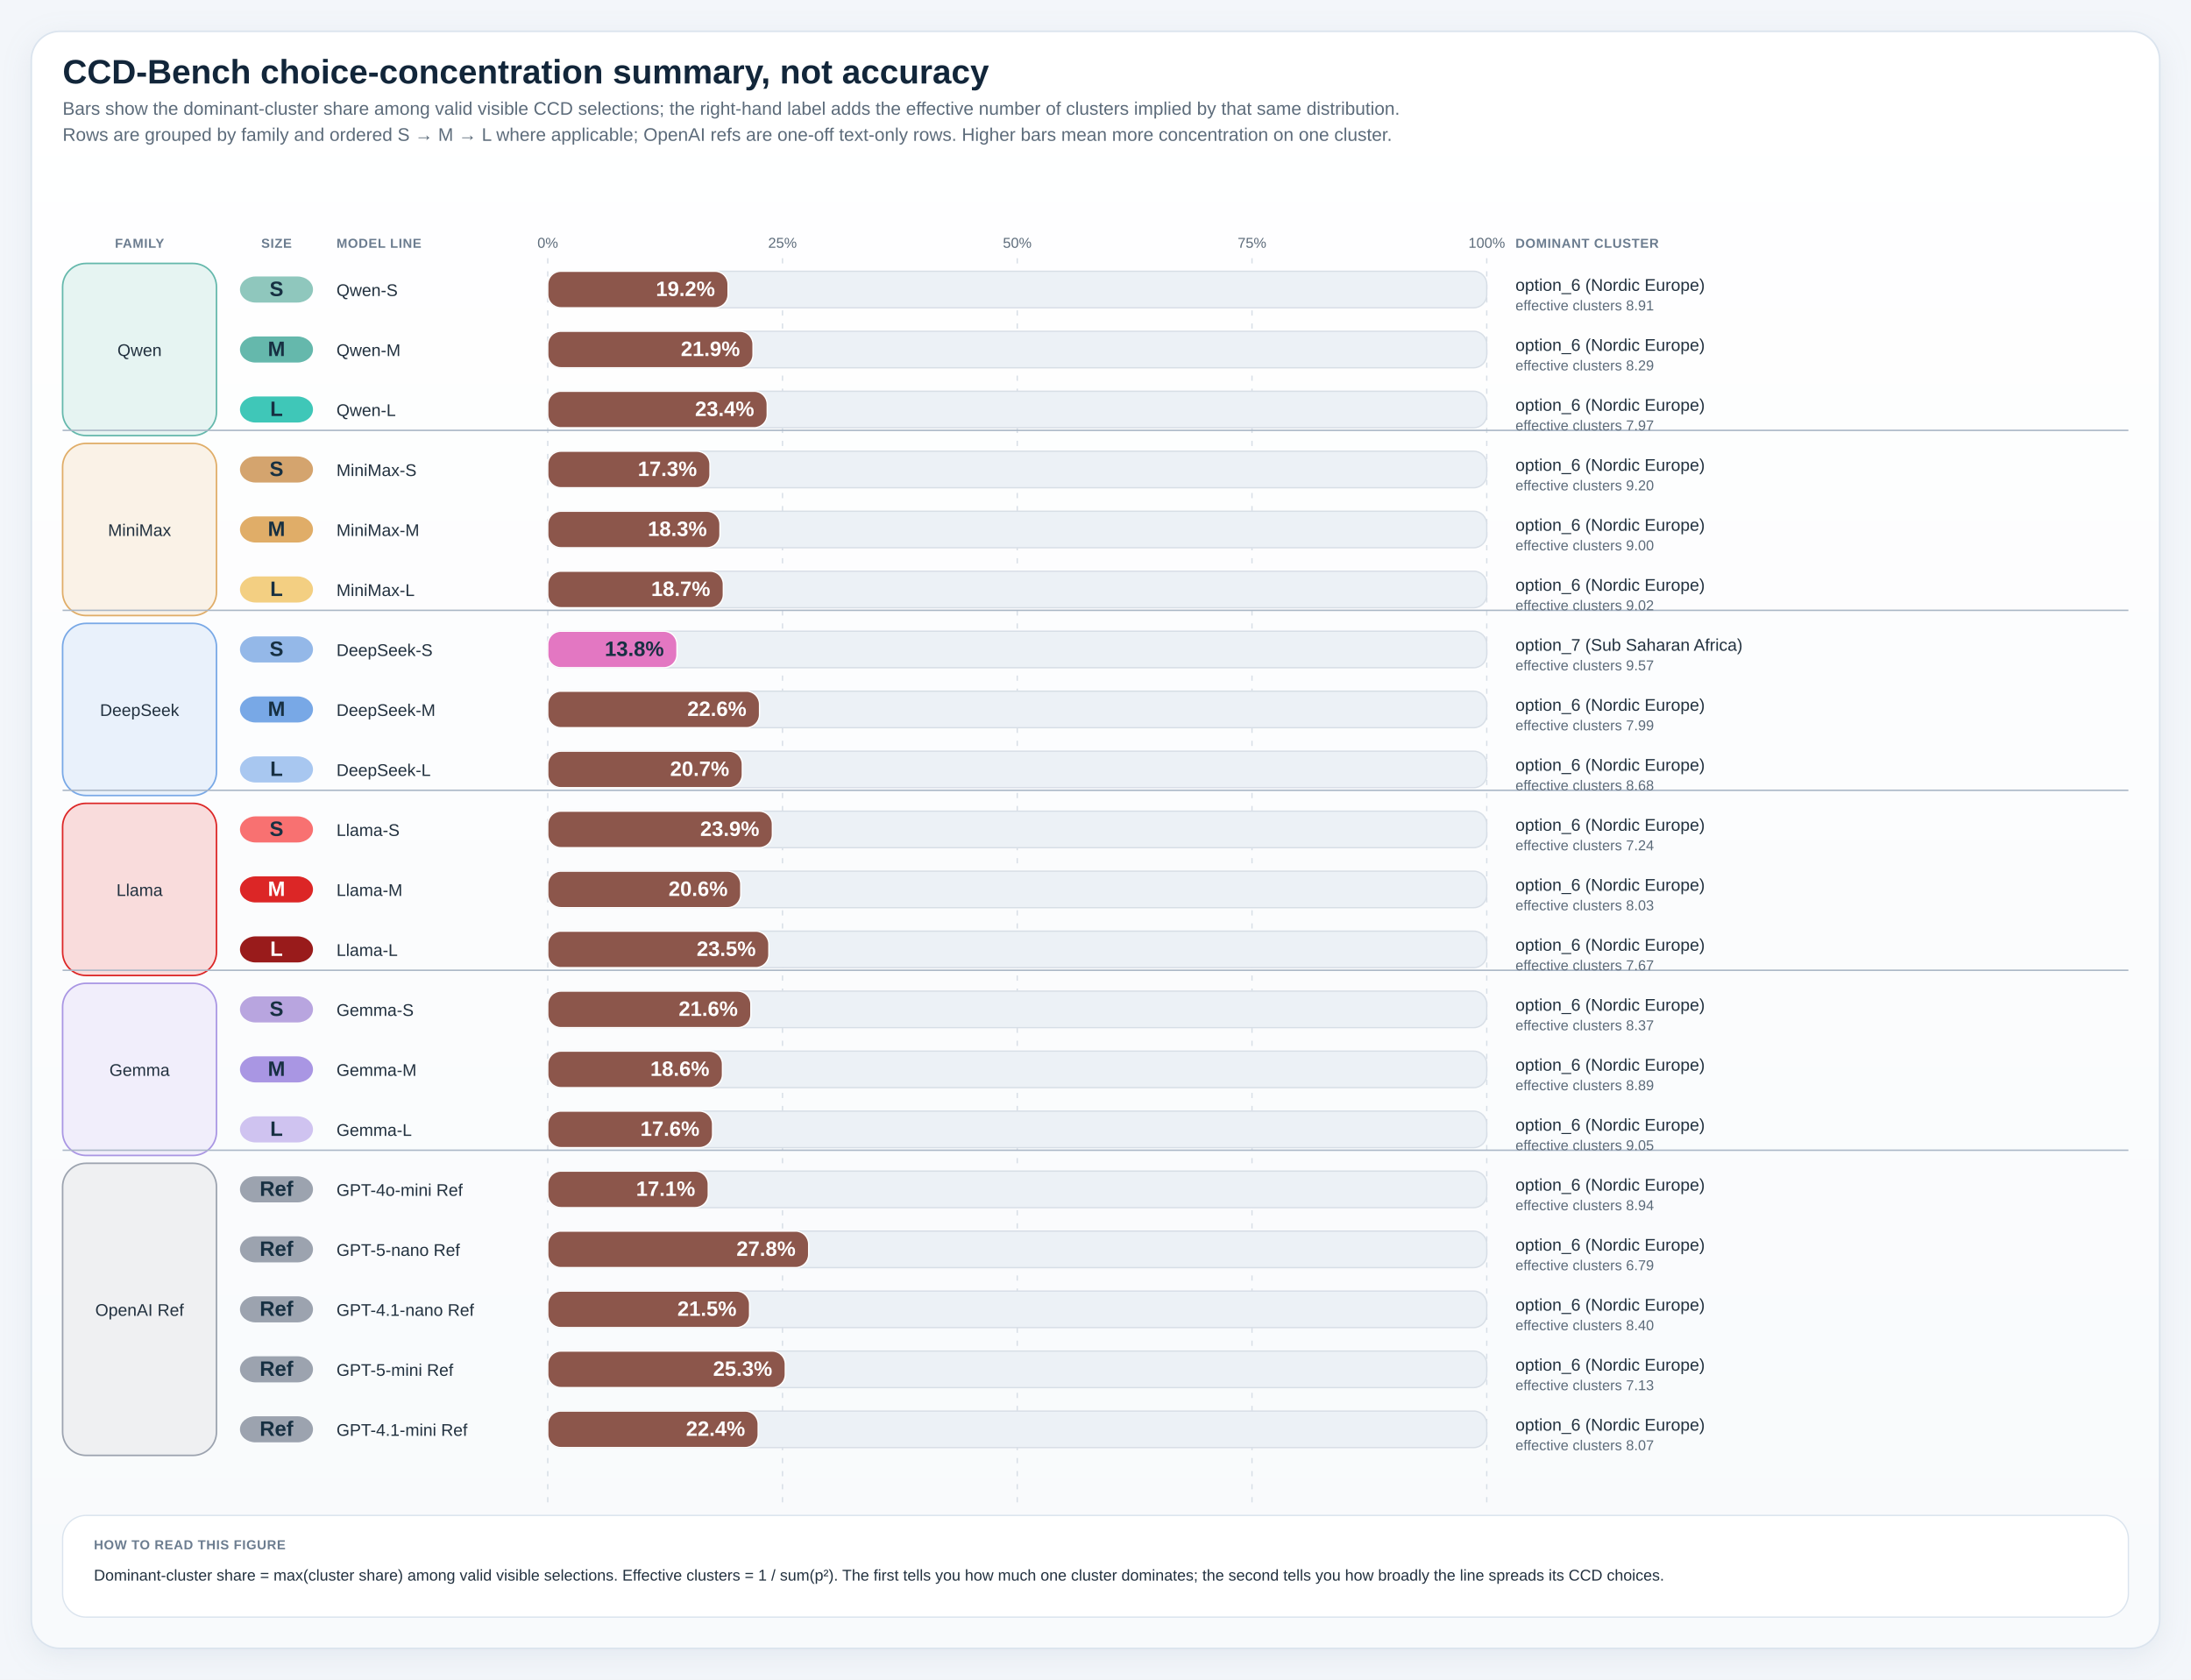
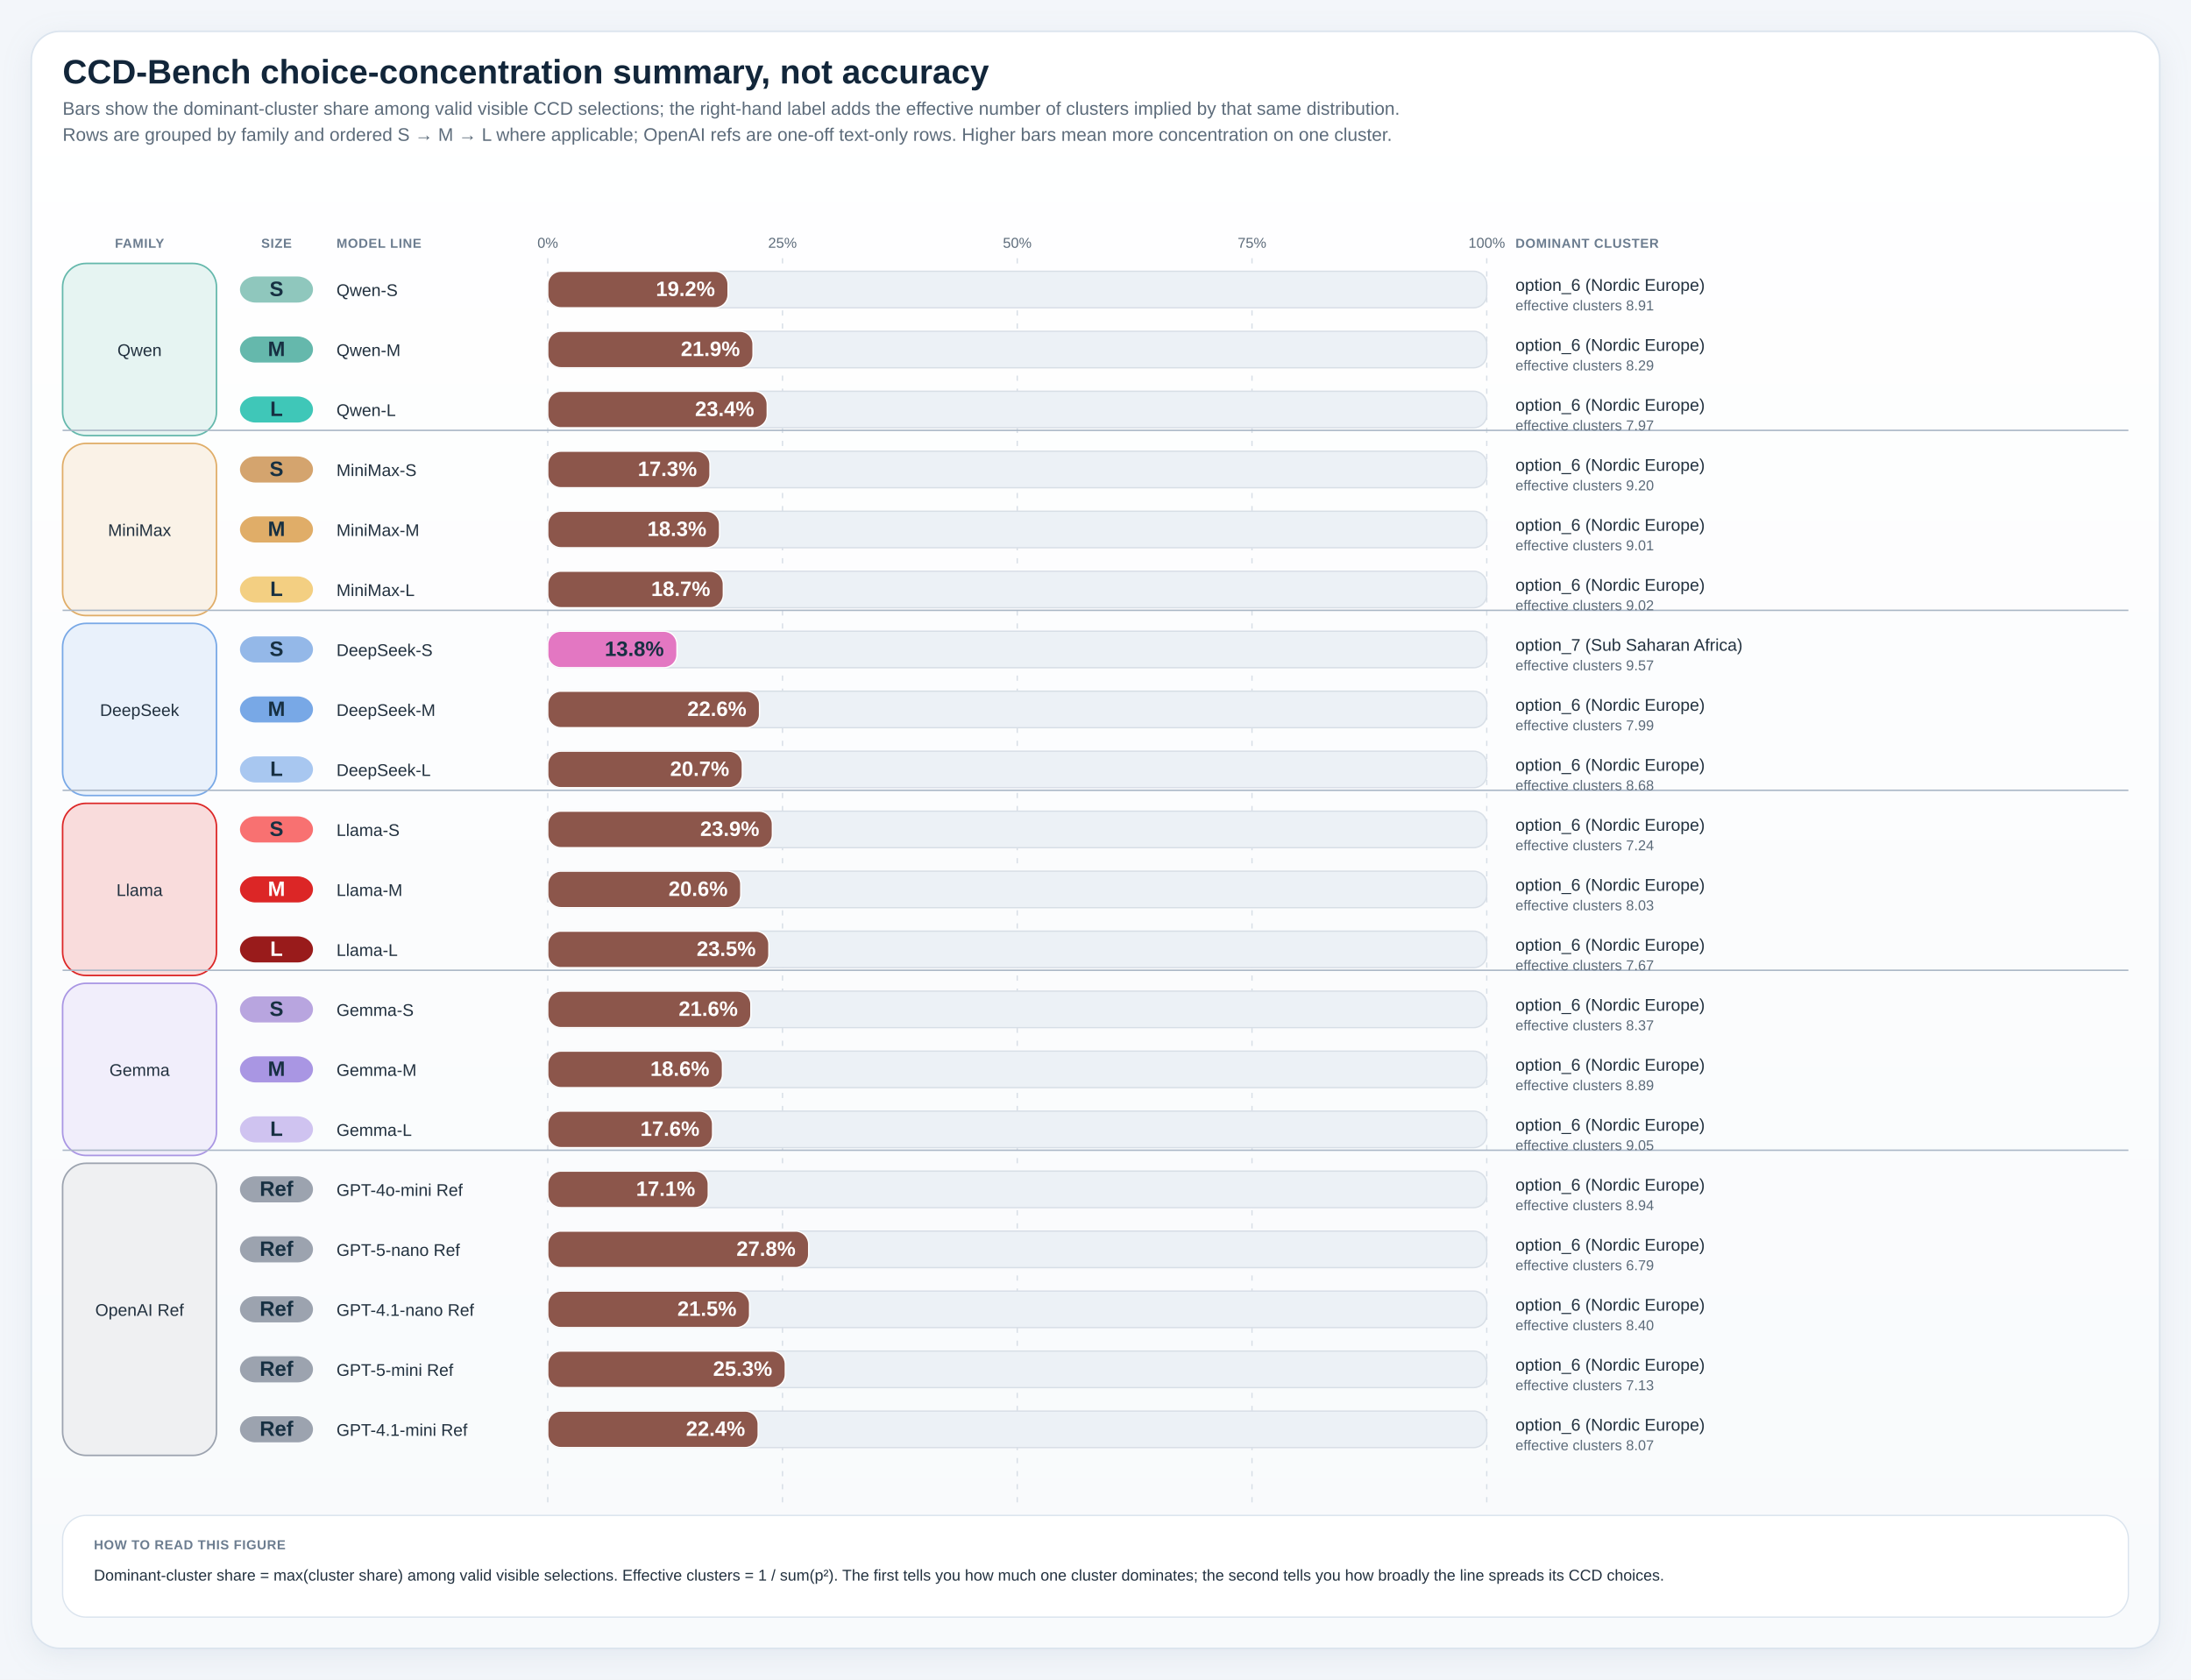
<svg xmlns="http://www.w3.org/2000/svg" viewBox="0 0 1680 1288" role="img" preserveAspectRatio="xMidYMin meet" style="max-width:100%;height:auto">
  <defs>
    <linearGradient id="panelGradient" x1="0" x2="0" y1="0" y2="1">
      <stop offset="0%" stop-color="#ffffff" />
      <stop offset="100%" stop-color="#f8fafc" />
    </linearGradient>
    <pattern id="diagonalHatch" width="8" height="8" patternUnits="userSpaceOnUse" patternTransform="rotate(45)">
      <line x1="0" y1="0" x2="0" y2="8" stroke="#cdd6e1" stroke-width="3" />
    </pattern>
    <filter id="softShadow" x="-20%" y="-20%" width="140%" height="140%">
      <feDropShadow dx="0" dy="6" stdDeviation="10" flood-color="#9fb0c2" flood-opacity="0.18" />
    </filter>
    <style>
.canvas { fill: #f3f6fa; }
.title { font: 700 26px 'IBM Plex Sans', 'Helvetica Neue', Arial, sans-serif; fill: #12263a; }
.subtitle { font: 400 14px 'IBM Plex Sans', 'Helvetica Neue', Arial, sans-serif; fill: #5c6b7a; }
.axis { font: 600 14px 'IBM Plex Sans', 'Helvetica Neue', Arial, sans-serif; fill: #22313f; }
.label { font: 500 13px 'IBM Plex Sans', 'Helvetica Neue', Arial, sans-serif; fill: #22313f; }
.metric { font: 700 20px 'IBM Plex Sans', 'Helvetica Neue', Arial, sans-serif; fill: #12263a; }
.celltext { font: 700 16px 'IBM Plex Sans', 'Helvetica Neue', Arial, sans-serif; fill: #ffffff; }
.celltext-dark { font: 700 16px 'IBM Plex Sans', 'Helvetica Neue', Arial, sans-serif; fill: #173042; }
.cellsub { font: 500 11px 'IBM Plex Sans', 'Helvetica Neue', Arial, sans-serif; fill: rgba(255,255,255,0.88); }
.cellsub-dark { font: 600 11px 'IBM Plex Sans', 'Helvetica Neue', Arial, sans-serif; fill: #385062; }
.body { font: 500 12px 'IBM Plex Sans', 'Helvetica Neue', Arial, sans-serif; fill: #22313f; }
.small { font: 500 11px 'IBM Plex Sans', 'Helvetica Neue', Arial, sans-serif; fill: #5c6b7a; }
.tiny { font: 600 10px 'IBM Plex Sans', 'Helvetica Neue', Arial, sans-serif; fill: #6b7c8f; letter-spacing: 0.04em; }
.grid { fill: #ffffff; stroke: #d7dee6; stroke-width: 1.25; }
.panel { fill: url(#panelGradient); stroke: #dbe4ee; stroke-width: 1.25; filter: url(#softShadow); }
.subpanel { fill: #ffffff; stroke: #e2e8f0; stroke-width: 1; }
.legend-card { fill: #ffffff; stroke: #dbe4ee; stroke-width: 1; }
.guide { stroke: #d7dee6; stroke-width: 1; stroke-dasharray: 4 6; }
.baseline { stroke: #aab7c6; stroke-width: 1.1; }
.muted-cell { fill: #eef2f7; stroke: #d7dee6; stroke-width: 1; }
.muted-bar { fill: #ecf1f6; stroke: #d7dee6; stroke-width: 1; }
.outline { stroke: rgba(255,255,255,0.9); stroke-width: 1; }
</style>
  </defs>
  <rect x="0" y="0" width="1680" height="1288" class="canvas" />
  <rect x="24" y="24" width="1632" height="1240" rx="22" class="panel" />
  <text x="48" y="64" class="title">CCD-Bench choice-concentration summary, not accuracy</text>
  <text x="48" y="88" class="subtitle">Bars show the dominant-cluster share among valid visible CCD selections; the right-hand label adds the effective number of clusters implied by that same distribution.</text>
  <text x="48" y="108" class="subtitle">Rows are grouped by family and ordered S → M → L where applicable; OpenAI refs are one-off text-only rows. Higher bars mean more concentration on one cluster.</text>
  <text x="107.00" y="190" text-anchor="middle" class="tiny">FAMILY</text>
  <text x="212.00" y="190" text-anchor="middle" class="tiny">SIZE</text>
  <text x="258" y="190" class="tiny">MODEL LINE</text>
  <text x="1162" y="190" class="tiny">DOMINANT CLUSTER</text>
  <line x1="420.00" y1="198" x2="420.00" y2="1154" class="guide" />
  <text x="420.00" y="190" text-anchor="middle" class="small">0%</text>
  <line x1="600.00" y1="198" x2="600.00" y2="1154" class="guide" />
  <text x="600.00" y="190" text-anchor="middle" class="small">25%</text>
  <line x1="780.00" y1="198" x2="780.00" y2="1154" class="guide" />
  <text x="780.00" y="190" text-anchor="middle" class="small">50%</text>
  <line x1="960.00" y1="198" x2="960.00" y2="1154" class="guide" />
  <text x="960.00" y="190" text-anchor="middle" class="small">75%</text>
  <line x1="1140.00" y1="198" x2="1140.00" y2="1154" class="guide" />
  <text x="1140.00" y="190" text-anchor="middle" class="small">100%</text>
  <rect x="48" y="202" width="118" height="132" rx="18" fill="#e6f4f2" stroke="#65b8ac" stroke-width="1.2" />
  <text x="107.00" y="273.00" text-anchor="middle" class="label">Qwen</text>
  <rect x="48" y="340" width="118" height="132" rx="18" fill="#faf2e7" stroke="#e0ad68" stroke-width="1.2" />
  <text x="107.00" y="411.00" text-anchor="middle" class="label">MiniMax</text>
  <line x1="48" y1="330.00" x2="1632" y2="330.00" class="baseline" />
  <rect x="48" y="478" width="118" height="132" rx="18" fill="#e9f1fb" stroke="#78a8e6" stroke-width="1.2" />
  <text x="107.00" y="549.00" text-anchor="middle" class="label">DeepSeek</text>
  <line x1="48" y1="468.00" x2="1632" y2="468.00" class="baseline" />
  <rect x="48" y="616" width="118" height="132" rx="18" fill="#f9dcdc" stroke="#dc2626" stroke-width="1.2" />
  <text x="107.00" y="687.00" text-anchor="middle" class="label">Llama</text>
  <line x1="48" y1="606.00" x2="1632" y2="606.00" class="baseline" />
  <rect x="48" y="754" width="118" height="132" rx="18" fill="#f1eefb" stroke="#a996e3" stroke-width="1.2" />
  <text x="107.00" y="825.00" text-anchor="middle" class="label">Gemma</text>
  <line x1="48" y1="744.00" x2="1632" y2="744.00" class="baseline" />
  <rect x="48" y="892" width="118" height="224" rx="18" fill="#eff0f2" stroke="#9ca3af" stroke-width="1.2" />
  <text x="107.00" y="1009.00" text-anchor="middle" class="label">OpenAI Ref</text>
  <line x1="48" y1="882.00" x2="1632" y2="882.00" class="baseline" />
  <rect x="184" y="212" width="56" height="20" rx="12" fill="#8fc7bd" />
  <text x="212.00" y="227.00" text-anchor="middle" class="celltext-dark">S</text>
  <text x="258" y="227.00" class="label">Qwen-S</text>
  <rect x="420" y="208" width="720" height="28" rx="10" class="muted-bar" />
  <rect x="420" y="208" width="138.26" height="28" rx="10" fill="#8c564b" stroke="#ffffff" stroke-width="1" />
  <text x="548.26" y="227.00" text-anchor="end" class="celltext">19.2%</text>
  <text x="1162" y="223.00" class="label">option_6 (Nordic Europe)</text>
  <text x="1162" y="238.00" class="small">effective clusters 8.91</text>
  <rect x="184" y="258" width="56" height="20" rx="12" fill="#65b8ac" />
  <text x="212.00" y="273.00" text-anchor="middle" class="celltext-dark">M</text>
  <text x="258" y="273.00" class="label">Qwen-M</text>
  <rect x="420" y="254" width="720" height="28" rx="10" class="muted-bar" />
  <rect x="420" y="254" width="157.40" height="28" rx="10" fill="#8c564b" stroke="#ffffff" stroke-width="1" />
  <text x="567.40" y="273.00" text-anchor="end" class="celltext">21.9%</text>
  <text x="1162" y="269.00" class="label">option_6 (Nordic Europe)</text>
  <text x="1162" y="284.00" class="small">effective clusters 8.29</text>
  <rect x="184" y="304" width="56" height="20" rx="12" fill="#3fc7b8" />
  <text x="212.00" y="319.00" text-anchor="middle" class="celltext-dark">L</text>
  <text x="258" y="319.00" class="label">Qwen-L</text>
  <rect x="420" y="300" width="720" height="28" rx="10" class="muted-bar" />
  <rect x="420" y="300" width="168.29" height="28" rx="10" fill="#8c564b" stroke="#ffffff" stroke-width="1" />
  <text x="578.29" y="319.00" text-anchor="end" class="celltext">23.4%</text>
  <text x="1162" y="315.00" class="label">option_6 (Nordic Europe)</text>
  <text x="1162" y="330.00" class="small">effective clusters 7.97</text>
  <rect x="184" y="350" width="56" height="20" rx="12" fill="#d4a46e" />
  <text x="212.00" y="365.00" text-anchor="middle" class="celltext-dark">S</text>
  <text x="258" y="365.00" class="label">MiniMax-S</text>
  <rect x="420" y="346" width="720" height="28" rx="10" class="muted-bar" />
  <rect x="420" y="346" width="124.40" height="28" rx="10" fill="#8c564b" stroke="#ffffff" stroke-width="1" />
  <text x="534.40" y="365.00" text-anchor="end" class="celltext">17.3%</text>
  <text x="1162" y="361.00" class="label">option_6 (Nordic Europe)</text>
  <text x="1162" y="376.00" class="small">effective clusters 9.20</text>
  <rect x="184" y="396" width="56" height="20" rx="12" fill="#e0ad68" />
  <text x="212.00" y="411.00" text-anchor="middle" class="celltext-dark">M</text>
  <text x="258" y="411.00" class="label">MiniMax-M</text>
  <rect x="420" y="392" width="720" height="28" rx="10" class="muted-bar" />
-   <rect x="420" y="392" width="132.05" height="28" rx="10" fill="#8c564b" stroke="#ffffff" stroke-width="1" />
-   <text x="542.05" y="411.00" text-anchor="end" class="celltext">18.3%</text>
+   <rect x="420" y="392" width="131.72" height="28" rx="10" fill="#8c564b" stroke="#ffffff" stroke-width="1" />
+   <text x="541.72" y="411.00" text-anchor="end" class="celltext">18.3%</text>
  <text x="1162" y="407.00" class="label">option_6 (Nordic Europe)</text>
-   <text x="1162" y="422.00" class="small">effective clusters 9.00</text>
+   <text x="1162" y="422.00" class="small">effective clusters 9.01</text>
  <rect x="184" y="442" width="56" height="20" rx="12" fill="#f3cf82" />
  <text x="212.00" y="457.00" text-anchor="middle" class="celltext-dark">L</text>
  <text x="258" y="457.00" class="label">MiniMax-L</text>
  <rect x="420" y="438" width="720" height="28" rx="10" class="muted-bar" />
  <rect x="420" y="438" width="134.63" height="28" rx="10" fill="#8c564b" stroke="#ffffff" stroke-width="1" />
  <text x="544.63" y="457.00" text-anchor="end" class="celltext">18.7%</text>
  <text x="1162" y="453.00" class="label">option_6 (Nordic Europe)</text>
  <text x="1162" y="468.00" class="small">effective clusters 9.02</text>
  <rect x="184" y="488" width="56" height="20" rx="12" fill="#94b8e8" />
  <text x="212.00" y="503.00" text-anchor="middle" class="celltext-dark">S</text>
  <text x="258" y="503.00" class="label">DeepSeek-S</text>
  <rect x="420" y="484" width="720" height="28" rx="10" class="muted-bar" />
  <rect x="420" y="484" width="99.08" height="28" rx="10" fill="#e377c2" stroke="#ffffff" stroke-width="1" />
  <text x="509.08" y="503.00" text-anchor="end" class="celltext-dark">13.8%</text>
  <text x="1162" y="499.00" class="label">option_7 (Sub Saharan Africa)</text>
  <text x="1162" y="514.00" class="small">effective clusters 9.57</text>
  <rect x="184" y="534" width="56" height="20" rx="12" fill="#78a8e6" />
  <text x="212.00" y="549.00" text-anchor="middle" class="celltext-dark">M</text>
  <text x="258" y="549.00" class="label">DeepSeek-M</text>
  <rect x="420" y="530" width="720" height="28" rx="10" class="muted-bar" />
  <rect x="420" y="530" width="162.39" height="28" rx="10" fill="#8c564b" stroke="#ffffff" stroke-width="1" />
  <text x="572.39" y="549.00" text-anchor="end" class="celltext">22.6%</text>
  <text x="1162" y="545.00" class="label">option_6 (Nordic Europe)</text>
  <text x="1162" y="560.00" class="small">effective clusters 7.99</text>
  <rect x="184" y="580" width="56" height="20" rx="12" fill="#a8c7f0" />
  <text x="212.00" y="595.00" text-anchor="middle" class="celltext-dark">L</text>
  <text x="258" y="595.00" class="label">DeepSeek-L</text>
  <rect x="420" y="576" width="720" height="28" rx="10" class="muted-bar" />
  <rect x="420" y="576" width="149.19" height="28" rx="10" fill="#8c564b" stroke="#ffffff" stroke-width="1" />
  <text x="559.19" y="595.00" text-anchor="end" class="celltext">20.7%</text>
  <text x="1162" y="591.00" class="label">option_6 (Nordic Europe)</text>
  <text x="1162" y="606.00" class="small">effective clusters 8.68</text>
  <rect x="184" y="626" width="56" height="20" rx="12" fill="#f87171" />
  <text x="212.00" y="641.00" text-anchor="middle" class="celltext-dark">S</text>
  <text x="258" y="641.00" class="label">Llama-S</text>
  <rect x="420" y="622" width="720" height="28" rx="10" class="muted-bar" />
  <rect x="420" y="622" width="172.25" height="28" rx="10" fill="#8c564b" stroke="#ffffff" stroke-width="1" />
  <text x="582.25" y="641.00" text-anchor="end" class="celltext">23.9%</text>
  <text x="1162" y="637.00" class="label">option_6 (Nordic Europe)</text>
  <text x="1162" y="652.00" class="small">effective clusters 7.24</text>
  <rect x="184" y="672" width="56" height="20" rx="12" fill="#dc2626" />
  <text x="212.00" y="687.00" text-anchor="middle" class="celltext">M</text>
  <text x="258" y="687.00" class="label">Llama-M</text>
  <rect x="420" y="668" width="720" height="28" rx="10" class="muted-bar" />
  <rect x="420" y="668" width="147.99" height="28" rx="10" fill="#8c564b" stroke="#ffffff" stroke-width="1" />
  <text x="557.99" y="687.00" text-anchor="end" class="celltext">20.6%</text>
  <text x="1162" y="683.00" class="label">option_6 (Nordic Europe)</text>
  <text x="1162" y="698.00" class="small">effective clusters 8.03</text>
  <rect x="184" y="718" width="56" height="20" rx="12" fill="#991b1b" />
  <text x="212.00" y="733.00" text-anchor="middle" class="celltext">L</text>
  <text x="258" y="733.00" class="label">Llama-L</text>
  <rect x="420" y="714" width="720" height="28" rx="10" class="muted-bar" />
  <rect x="420" y="714" width="169.54" height="28" rx="10" fill="#8c564b" stroke="#ffffff" stroke-width="1" />
  <text x="579.54" y="733.00" text-anchor="end" class="celltext">23.5%</text>
  <text x="1162" y="729.00" class="label">option_6 (Nordic Europe)</text>
  <text x="1162" y="744.00" class="small">effective clusters 7.67</text>
  <rect x="184" y="764" width="56" height="20" rx="12" fill="#b8a5df" />
  <text x="212.00" y="779.00" text-anchor="middle" class="celltext-dark">S</text>
  <text x="258" y="779.00" class="label">Gemma-S</text>
  <rect x="420" y="760" width="720" height="28" rx="10" class="muted-bar" />
  <rect x="420" y="760" width="155.75" height="28" rx="10" fill="#8c564b" stroke="#ffffff" stroke-width="1" />
  <text x="565.75" y="779.00" text-anchor="end" class="celltext">21.6%</text>
  <text x="1162" y="775.00" class="label">option_6 (Nordic Europe)</text>
  <text x="1162" y="790.00" class="small">effective clusters 8.37</text>
  <rect x="184" y="810" width="56" height="20" rx="12" fill="#a996e3" />
  <text x="212.00" y="825.00" text-anchor="middle" class="celltext-dark">M</text>
  <text x="258" y="825.00" class="label">Gemma-M</text>
  <rect x="420" y="806" width="720" height="28" rx="10" class="muted-bar" />
  <rect x="420" y="806" width="133.97" height="28" rx="10" fill="#8c564b" stroke="#ffffff" stroke-width="1" />
  <text x="543.97" y="825.00" text-anchor="end" class="celltext">18.6%</text>
  <text x="1162" y="821.00" class="label">option_6 (Nordic Europe)</text>
  <text x="1162" y="836.00" class="small">effective clusters 8.89</text>
  <rect x="184" y="856" width="56" height="20" rx="12" fill="#cfc3f0" />
  <text x="212.00" y="871.00" text-anchor="middle" class="celltext-dark">L</text>
  <text x="258" y="871.00" class="label">Gemma-L</text>
  <rect x="420" y="852" width="720" height="28" rx="10" class="muted-bar" />
  <rect x="420" y="852" width="126.38" height="28" rx="10" fill="#8c564b" stroke="#ffffff" stroke-width="1" />
  <text x="536.38" y="871.00" text-anchor="end" class="celltext">17.6%</text>
  <text x="1162" y="867.00" class="label">option_6 (Nordic Europe)</text>
  <text x="1162" y="882.00" class="small">effective clusters 9.05</text>
  <rect x="184" y="902" width="56" height="20" rx="12" fill="#9ca3af" />
  <text x="212.00" y="917.00" text-anchor="middle" class="celltext-dark">Ref</text>
  <text x="258" y="917.00" class="label">GPT-4o-mini Ref</text>
  <rect x="420" y="898" width="720" height="28" rx="10" class="muted-bar" />
  <rect x="420" y="898" width="123.08" height="28" rx="10" fill="#8c564b" stroke="#ffffff" stroke-width="1" />
  <text x="533.08" y="917.00" text-anchor="end" class="celltext">17.1%</text>
  <text x="1162" y="913.00" class="label">option_6 (Nordic Europe)</text>
  <text x="1162" y="928.00" class="small">effective clusters 8.94</text>
  <rect x="184" y="948" width="56" height="20" rx="12" fill="#9ca3af" />
  <text x="212.00" y="963.00" text-anchor="middle" class="celltext-dark">Ref</text>
  <text x="258" y="963.00" class="label">GPT-5-nano Ref</text>
  <rect x="420" y="944" width="720" height="28" rx="10" class="muted-bar" />
  <rect x="420" y="944" width="200.06" height="28" rx="10" fill="#8c564b" stroke="#ffffff" stroke-width="1" />
  <text x="610.06" y="963.00" text-anchor="end" class="celltext">27.8%</text>
  <text x="1162" y="959.00" class="label">option_6 (Nordic Europe)</text>
  <text x="1162" y="974.00" class="small">effective clusters 6.79</text>
  <rect x="184" y="994" width="56" height="20" rx="12" fill="#9ca3af" />
  <text x="212.00" y="1009.00" text-anchor="middle" class="celltext-dark">Ref</text>
  <text x="258" y="1009.00" class="label">GPT-4.1-nano Ref</text>
  <rect x="420" y="990" width="720" height="28" rx="10" class="muted-bar" />
  <rect x="420" y="990" width="154.76" height="28" rx="10" fill="#8c564b" stroke="#ffffff" stroke-width="1" />
  <text x="564.76" y="1009.00" text-anchor="end" class="celltext">21.5%</text>
  <text x="1162" y="1005.00" class="label">option_6 (Nordic Europe)</text>
  <text x="1162" y="1020.00" class="small">effective clusters 8.40</text>
  <rect x="184" y="1040" width="56" height="20" rx="12" fill="#9ca3af" />
  <text x="212.00" y="1055.00" text-anchor="middle" class="celltext-dark">Ref</text>
  <text x="258" y="1055.00" class="label">GPT-5-mini Ref</text>
  <rect x="420" y="1036" width="720" height="28" rx="10" class="muted-bar" />
  <rect x="420" y="1036" width="182.14" height="28" rx="10" fill="#8c564b" stroke="#ffffff" stroke-width="1" />
  <text x="592.14" y="1055.00" text-anchor="end" class="celltext">25.3%</text>
  <text x="1162" y="1051.00" class="label">option_6 (Nordic Europe)</text>
  <text x="1162" y="1066.00" class="small">effective clusters 7.13</text>
  <rect x="184" y="1086" width="56" height="20" rx="12" fill="#9ca3af" />
  <text x="212.00" y="1101.00" text-anchor="middle" class="celltext-dark">Ref</text>
  <text x="258" y="1101.00" class="label">GPT-4.1-mini Ref</text>
  <rect x="420" y="1082" width="720" height="28" rx="10" class="muted-bar" />
  <rect x="420" y="1082" width="161.36" height="28" rx="10" fill="#8c564b" stroke="#ffffff" stroke-width="1" />
  <text x="571.36" y="1101.00" text-anchor="end" class="celltext">22.4%</text>
  <text x="1162" y="1097.00" class="label">option_6 (Nordic Europe)</text>
  <text x="1162" y="1112.00" class="small">effective clusters 8.07</text>
  <rect x="48" y="1162" width="1584" height="78" rx="18" class="legend-card" />
  <text x="72" y="1188" class="tiny">HOW TO READ THIS FIGURE</text>
  <text x="72" y="1212" class="body">Dominant-cluster share = max(cluster share) among valid visible selections. Effective clusters = 1 / sum(p²). The first tells you how much one cluster dominates; the second tells you how broadly the line spreads its CCD choices.</text>
</svg>
